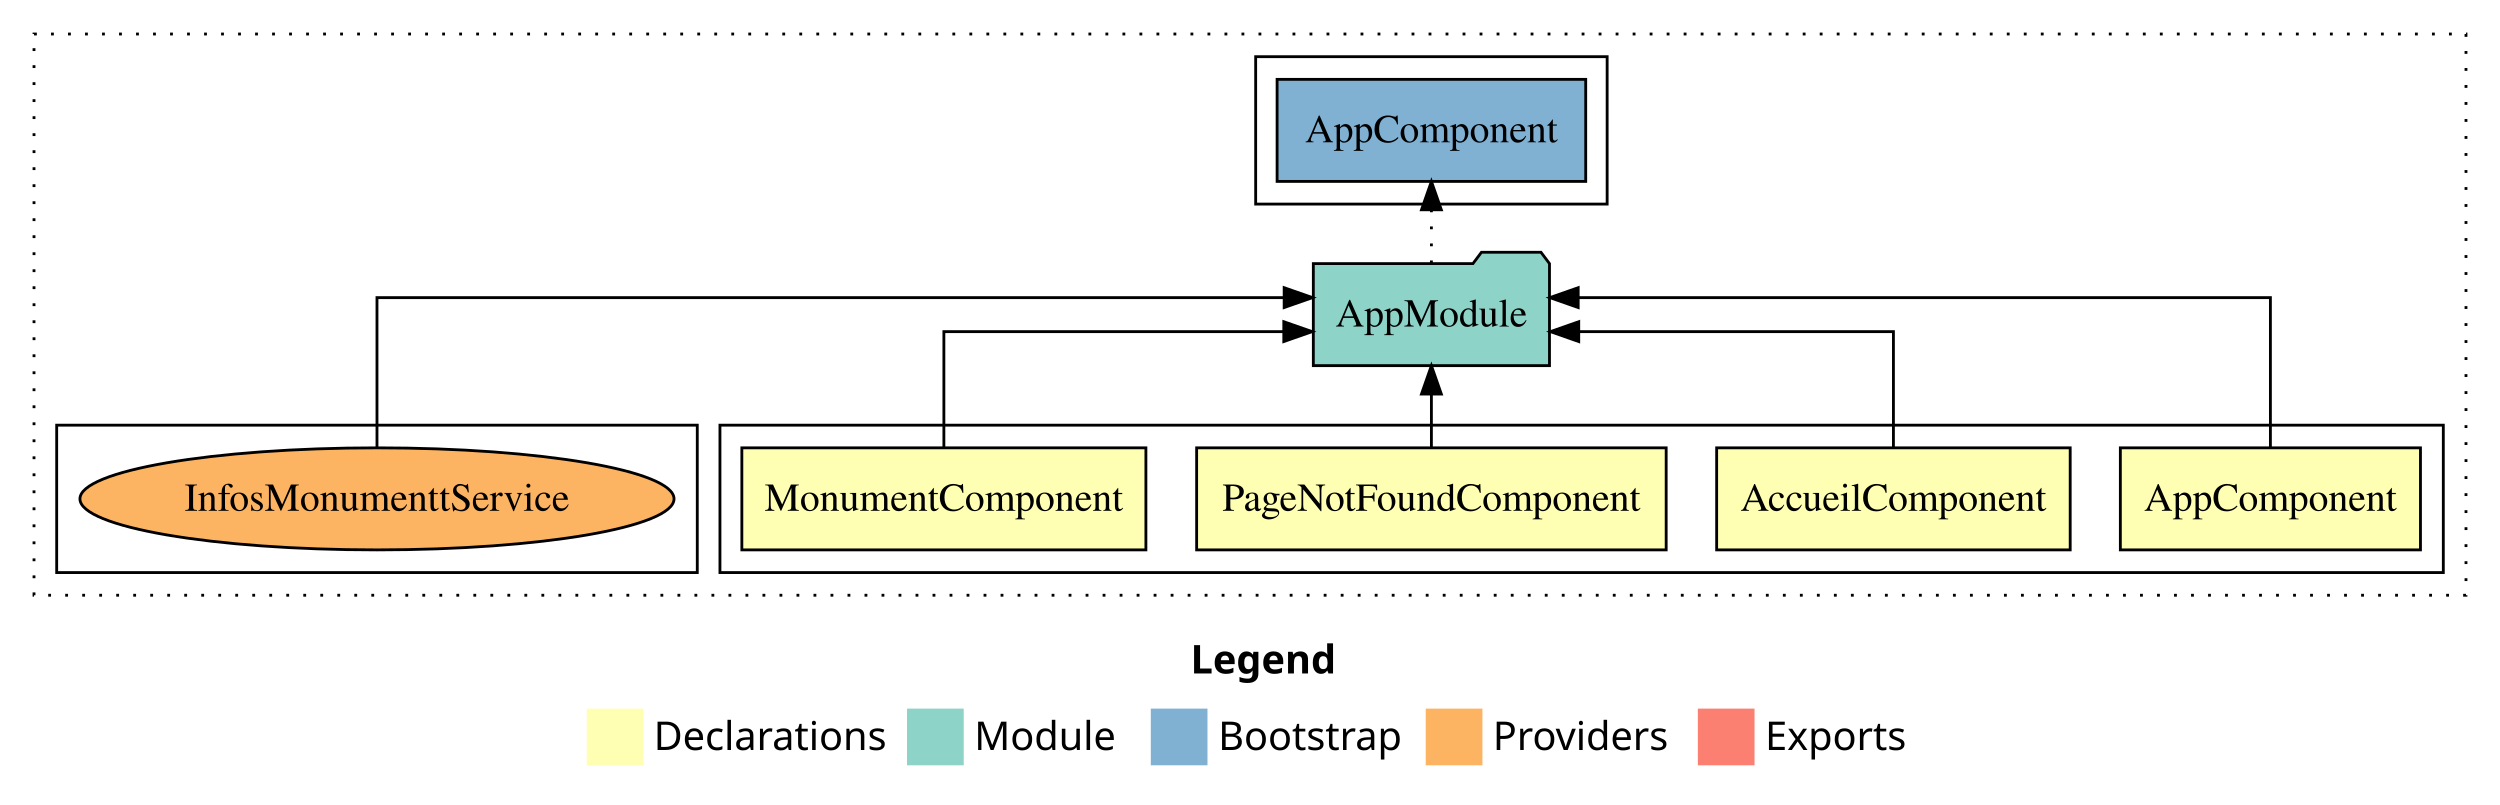
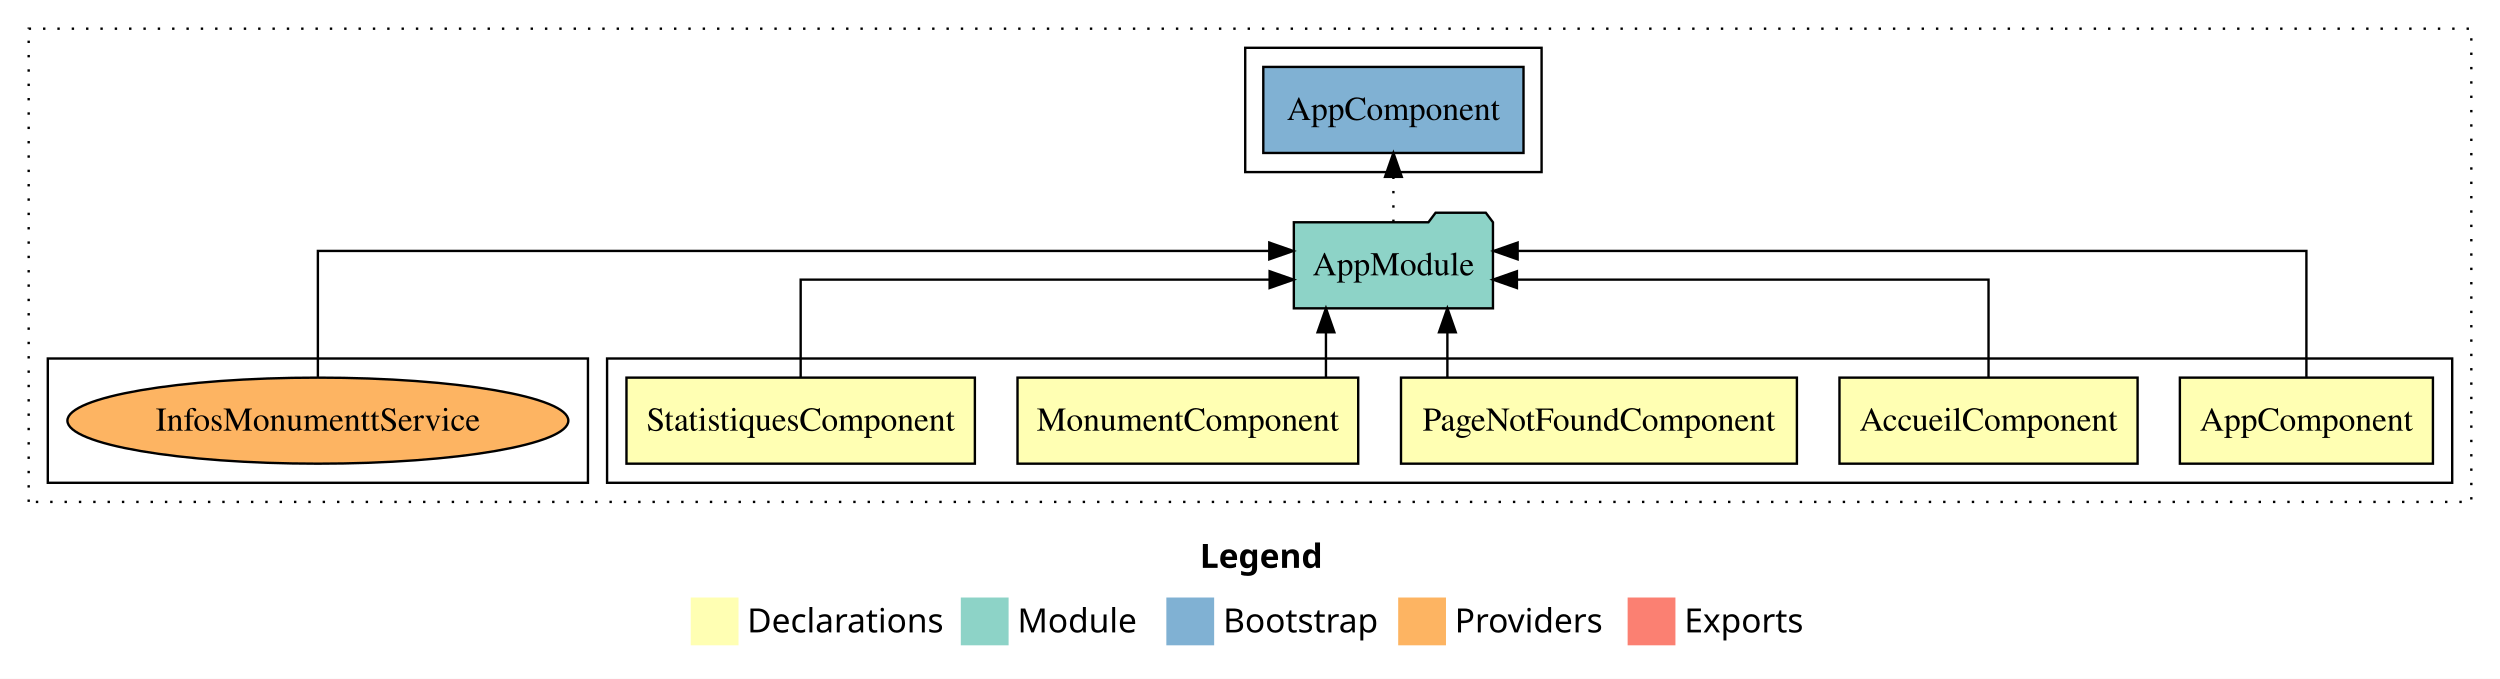
- <svg xmlns="http://www.w3.org/2000/svg" width="882pt" height="284pt" viewBox="0.00 0.00 882.00 284.00">
+ <svg xmlns="http://www.w3.org/2000/svg" width="1046pt" height="284pt" viewBox="0.00 0.00 1046.00 284.00">
  <g id="graph0" class="graph" transform="scale(1 1) rotate(0) translate(4 280)">
-     <polygon fill="#ffffff" stroke="transparent" points="-4,4 -4,-280 878,-280 878,4 -4,4" />
-     <text text-anchor="start" x="416.009" y="-42.4" font-family="sans-serif" font-weight="bold" font-size="14.00" fill="#000000">Legend</text>
-     <polygon fill="#ffffb3" stroke="transparent" points="203,-10 203,-30 223,-30 223,-10 203,-10" />
-     <text text-anchor="start" x="226.629" y="-15.4" font-family="sans-serif" font-size="14.00" fill="#000000">  Declarations</text>
-     <polygon fill="#8dd3c7" stroke="transparent" points="316,-10 316,-30 336,-30 336,-10 316,-10" />
-     <text text-anchor="start" x="339.725" y="-15.4" font-family="sans-serif" font-size="14.00" fill="#000000">  Module</text>
-     <polygon fill="#80b1d3" stroke="transparent" points="402,-10 402,-30 422,-30 422,-10 402,-10" />
-     <text text-anchor="start" x="425.781" y="-15.4" font-family="sans-serif" font-size="14.00" fill="#000000">  Bootstrap</text>
-     <polygon fill="#fdb462" stroke="transparent" points="499,-10 499,-30 519,-30 519,-10 499,-10" />
-     <text text-anchor="start" x="522.673" y="-15.4" font-family="sans-serif" font-size="14.00" fill="#000000">  Providers</text>
-     <polygon fill="#fb8072" stroke="transparent" points="595,-10 595,-30 615,-30 615,-10 595,-10" />
-     <text text-anchor="start" x="618.726" y="-15.4" font-family="sans-serif" font-size="14.00" fill="#000000">  Exports</text>
+     <polygon fill="#ffffff" stroke="transparent" points="-4,4 -4,-280 1042,-280 1042,4 -4,4" />
+     <text text-anchor="start" x="498.009" y="-42.4" font-family="sans-serif" font-weight="bold" font-size="14.00" fill="#000000">Legend</text>
+     <polygon fill="#ffffb3" stroke="transparent" points="285,-10 285,-30 305,-30 305,-10 285,-10" />
+     <text text-anchor="start" x="308.629" y="-15.4" font-family="sans-serif" font-size="14.00" fill="#000000">  Declarations</text>
+     <polygon fill="#8dd3c7" stroke="transparent" points="398,-10 398,-30 418,-30 418,-10 398,-10" />
+     <text text-anchor="start" x="421.725" y="-15.4" font-family="sans-serif" font-size="14.00" fill="#000000">  Module</text>
+     <polygon fill="#80b1d3" stroke="transparent" points="484,-10 484,-30 504,-30 504,-10 484,-10" />
+     <text text-anchor="start" x="507.781" y="-15.4" font-family="sans-serif" font-size="14.00" fill="#000000">  Bootstrap</text>
+     <polygon fill="#fdb462" stroke="transparent" points="581,-10 581,-30 601,-30 601,-10 581,-10" />
+     <text text-anchor="start" x="604.673" y="-15.4" font-family="sans-serif" font-size="14.00" fill="#000000">  Providers</text>
+     <polygon fill="#fb8072" stroke="transparent" points="677,-10 677,-30 697,-30 697,-10 677,-10" />
+     <text text-anchor="start" x="700.726" y="-15.4" font-family="sans-serif" font-size="14.00" fill="#000000">  Exports</text>
    <g id="clust1" class="cluster">
-       <polygon fill="none" stroke="#000000" stroke-dasharray="1,5" points="8,-70 8,-268 866,-268 866,-70 8,-70" />
+       <polygon fill="none" stroke="#000000" stroke-dasharray="1,5" points="8,-70 8,-268 1030,-268 1030,-70 8,-70" />
    </g>
    <g id="clust2" class="cluster">
-       <polygon fill="none" stroke="#000000" points="250,-78 250,-130 858,-130 858,-78 250,-78" />
-     </g>
-     <g id="clust9" class="cluster">
-       <polygon fill="none" stroke="#000000" points="439,-208 439,-260 563,-260 563,-208 439,-208" />
+       <polygon fill="none" stroke="#000000" points="250,-78 250,-130 1022,-130 1022,-78 250,-78" />
    </g>
    <g id="clust10" class="cluster">
+       <polygon fill="none" stroke="#000000" points="517,-208 517,-260 641,-260 641,-208 517,-208" />
+     </g>
+     <g id="clust11" class="cluster">
      <polygon fill="none" stroke="#000000" points="16,-78 16,-130 242,-130 242,-78 16,-78" />
    </g>
    <g id="node1" class="node">
-       <polygon fill="#ffffb3" stroke="#000000" points="849.94,-122 744.06,-122 744.06,-86 849.94,-86 849.94,-122" />
-       <text text-anchor="middle" x="797" y="-99.8" font-family="Times,serif" font-size="14.00" fill="#000000">AppComponent</text>
+       <polygon fill="#ffffb3" stroke="#000000" points="1013.94,-122 908.06,-122 908.06,-86 1013.94,-86 1013.94,-122" />
+       <text text-anchor="middle" x="961" y="-99.8" font-family="Times,serif" font-size="14.00" fill="#000000">AppComponent</text>
+     </g>
+     <g id="node6" class="node">
+       <polygon fill="#8dd3c7" stroke="#000000" points="620.657,-187 617.657,-191 596.657,-191 593.657,-187 537.343,-187 537.343,-151 620.657,-151 620.657,-187" />
+       <text text-anchor="middle" x="579" y="-164.8" font-family="Times,serif" font-size="14.00" fill="#000000">AppModule</text>
+     </g>
+     <g id="edge1" class="edge">
+       <path fill="none" stroke="#000000" d="M961,-122.284C961,-143.321 961,-175 961,-175 961,-175 630.973,-175 630.973,-175" />
+       <polygon fill="#000000" stroke="#000000" points="630.973,-171.5 620.973,-175 630.973,-178.5 630.973,-171.5" />
+     </g>
+     <g id="node2" class="node">
+       <polygon fill="#ffffb3" stroke="#000000" points="890.364,-122 765.636,-122 765.636,-86 890.364,-86 890.364,-122" />
+       <text text-anchor="middle" x="828" y="-99.8" font-family="Times,serif" font-size="14.00" fill="#000000">AccueilComponent</text>
+     </g>
+     <g id="edge2" class="edge">
+       <path fill="none" stroke="#000000" d="M828,-122.022C828,-139.373 828,-163 828,-163 828,-163 630.677,-163 630.677,-163" />
+       <polygon fill="#000000" stroke="#000000" points="630.677,-159.5 620.677,-163 630.677,-166.5 630.677,-159.5" />
+     </g>
+     <g id="node3" class="node">
+       <polygon fill="#ffffb3" stroke="#000000" points="747.824,-122 582.176,-122 582.176,-86 747.824,-86 747.824,-122" />
+       <text text-anchor="middle" x="665" y="-99.8" font-family="Times,serif" font-size="14.00" fill="#000000">PageNotFoundComponent</text>
+     </g>
+     <g id="edge3" class="edge">
+       <path fill="none" stroke="#000000" d="M601.583,-122.106C601.583,-122.106 601.583,-140.991 601.583,-140.991" />
+       <polygon fill="#000000" stroke="#000000" points="598.083,-140.991 601.583,-150.991 605.083,-140.991 598.083,-140.991" />
+     </g>
+     <g id="node4" class="node">
+       <polygon fill="#ffffb3" stroke="#000000" points="564.273,-122 421.727,-122 421.727,-86 564.273,-86 564.273,-122" />
+       <text text-anchor="middle" x="493" y="-99.8" font-family="Times,serif" font-size="14.00" fill="#000000">MonumentComponent</text>
+     </g>
+     <g id="edge4" class="edge">
+       <path fill="none" stroke="#000000" d="M550.779,-122.106C550.779,-122.106 550.779,-140.991 550.779,-140.991" />
+       <polygon fill="#000000" stroke="#000000" points="547.279,-140.991 550.779,-150.991 554.279,-140.991 547.279,-140.991" />
    </g>
    <g id="node5" class="node">
-       <polygon fill="#8dd3c7" stroke="#000000" points="542.657,-187 539.657,-191 518.657,-191 515.657,-187 459.343,-187 459.343,-151 542.657,-151 542.657,-187" />
-       <text text-anchor="middle" x="501" y="-164.8" font-family="Times,serif" font-size="14.00" fill="#000000">AppModule</text>
-     </g>
-     <g id="edge1" class="edge">
-       <path fill="none" stroke="#000000" d="M797,-122.284C797,-143.321 797,-175 797,-175 797,-175 552.782,-175 552.782,-175" />
-       <polygon fill="#000000" stroke="#000000" points="552.782,-171.5 542.782,-175 552.782,-178.5 552.782,-171.5" />
-     </g>
-     <g id="node2" class="node">
-       <polygon fill="#ffffb3" stroke="#000000" points="726.364,-122 601.636,-122 601.636,-86 726.364,-86 726.364,-122" />
-       <text text-anchor="middle" x="664" y="-99.8" font-family="Times,serif" font-size="14.00" fill="#000000">AccueilComponent</text>
-     </g>
-     <g id="edge2" class="edge">
-       <path fill="none" stroke="#000000" d="M664,-122.022C664,-139.373 664,-163 664,-163 664,-163 552.977,-163 552.977,-163" />
-       <polygon fill="#000000" stroke="#000000" points="552.977,-159.5 542.977,-163 552.976,-166.5 552.977,-159.5" />
-     </g>
-     <g id="node3" class="node">
-       <polygon fill="#ffffb3" stroke="#000000" points="583.824,-122 418.176,-122 418.176,-86 583.824,-86 583.824,-122" />
-       <text text-anchor="middle" x="501" y="-99.8" font-family="Times,serif" font-size="14.00" fill="#000000">PageNotFoundComponent</text>
-     </g>
-     <g id="edge3" class="edge">
-       <path fill="none" stroke="#000000" d="M501,-122.106C501,-122.106 501,-140.991 501,-140.991" />
-       <polygon fill="#000000" stroke="#000000" points="497.5,-140.991 501,-150.991 504.5,-140.991 497.5,-140.991" />
-     </g>
-     <g id="node4" class="node">
-       <polygon fill="#ffffb3" stroke="#000000" points="400.273,-122 257.727,-122 257.727,-86 400.273,-86 400.273,-122" />
-       <text text-anchor="middle" x="329" y="-99.8" font-family="Times,serif" font-size="14.00" fill="#000000">MonumentComponent</text>
-     </g>
-     <g id="edge4" class="edge">
-       <path fill="none" stroke="#000000" d="M329,-122.022C329,-139.373 329,-163 329,-163 329,-163 448.924,-163 448.924,-163" />
-       <polygon fill="#000000" stroke="#000000" points="448.924,-166.5 458.924,-163 448.924,-159.5 448.924,-166.5" />
-     </g>
-     <g id="node6" class="node">
-       <polygon fill="#80b1d3" stroke="#000000" points="555.439,-252 446.561,-252 446.561,-216 555.439,-216 555.439,-252" />
-       <text text-anchor="middle" x="501" y="-229.8" font-family="Times,serif" font-size="14.00" fill="#000000">AppComponent </text>
+       <polygon fill="#ffffb3" stroke="#000000" points="403.886,-122 258.114,-122 258.114,-86 403.886,-86 403.886,-122" />
+       <text text-anchor="middle" x="331" y="-99.8" font-family="Times,serif" font-size="14.00" fill="#000000">StatistiquesComponent</text>
    </g>
    <g id="edge5" class="edge">
-       <path fill="none" stroke="#000000" stroke-dasharray="1,5" d="M501,-187.106C501,-187.106 501,-205.991 501,-205.991" />
-       <polygon fill="#000000" stroke="#000000" points="497.5,-205.991 501,-215.991 504.5,-205.991 497.5,-205.991" />
+       <path fill="none" stroke="#000000" d="M331,-122.022C331,-139.373 331,-163 331,-163 331,-163 527.211,-163 527.211,-163" />
+       <polygon fill="#000000" stroke="#000000" points="527.211,-166.5 537.211,-163 527.211,-159.5 527.211,-166.5" />
    </g>
    <g id="node7" class="node">
+       <polygon fill="#80b1d3" stroke="#000000" points="633.439,-252 524.561,-252 524.561,-216 633.439,-216 633.439,-252" />
+       <text text-anchor="middle" x="579" y="-229.8" font-family="Times,serif" font-size="14.00" fill="#000000">AppComponent </text>
+     </g>
+     <g id="edge6" class="edge">
+       <path fill="none" stroke="#000000" stroke-dasharray="1,5" d="M579,-187.106C579,-187.106 579,-205.991 579,-205.991" />
+       <polygon fill="#000000" stroke="#000000" points="575.5,-205.991 579,-215.991 582.5,-205.991 575.5,-205.991" />
+     </g>
+     <g id="node8" class="node">
      <ellipse fill="#fdb462" stroke="#000000" cx="129" cy="-104" rx="104.796" ry="18" />
      <text text-anchor="middle" x="129" y="-99.8" font-family="Times,serif" font-size="14.00" fill="#000000">InfosMonumenttService</text>
    </g>
-     <g id="edge6" class="edge">
-       <path fill="none" stroke="#000000" d="M129,-122.284C129,-143.321 129,-175 129,-175 129,-175 449.05,-175 449.05,-175" />
-       <polygon fill="#000000" stroke="#000000" points="449.05,-178.5 459.05,-175 449.05,-171.5 449.05,-178.5" />
+     <g id="edge7" class="edge">
+       <path fill="none" stroke="#000000" d="M129,-122.284C129,-143.321 129,-175 129,-175 129,-175 527.069,-175 527.069,-175" />
+       <polygon fill="#000000" stroke="#000000" points="527.069,-178.5 537.069,-175 527.069,-171.5 527.069,-178.5" />
    </g>
  </g>
</svg>
